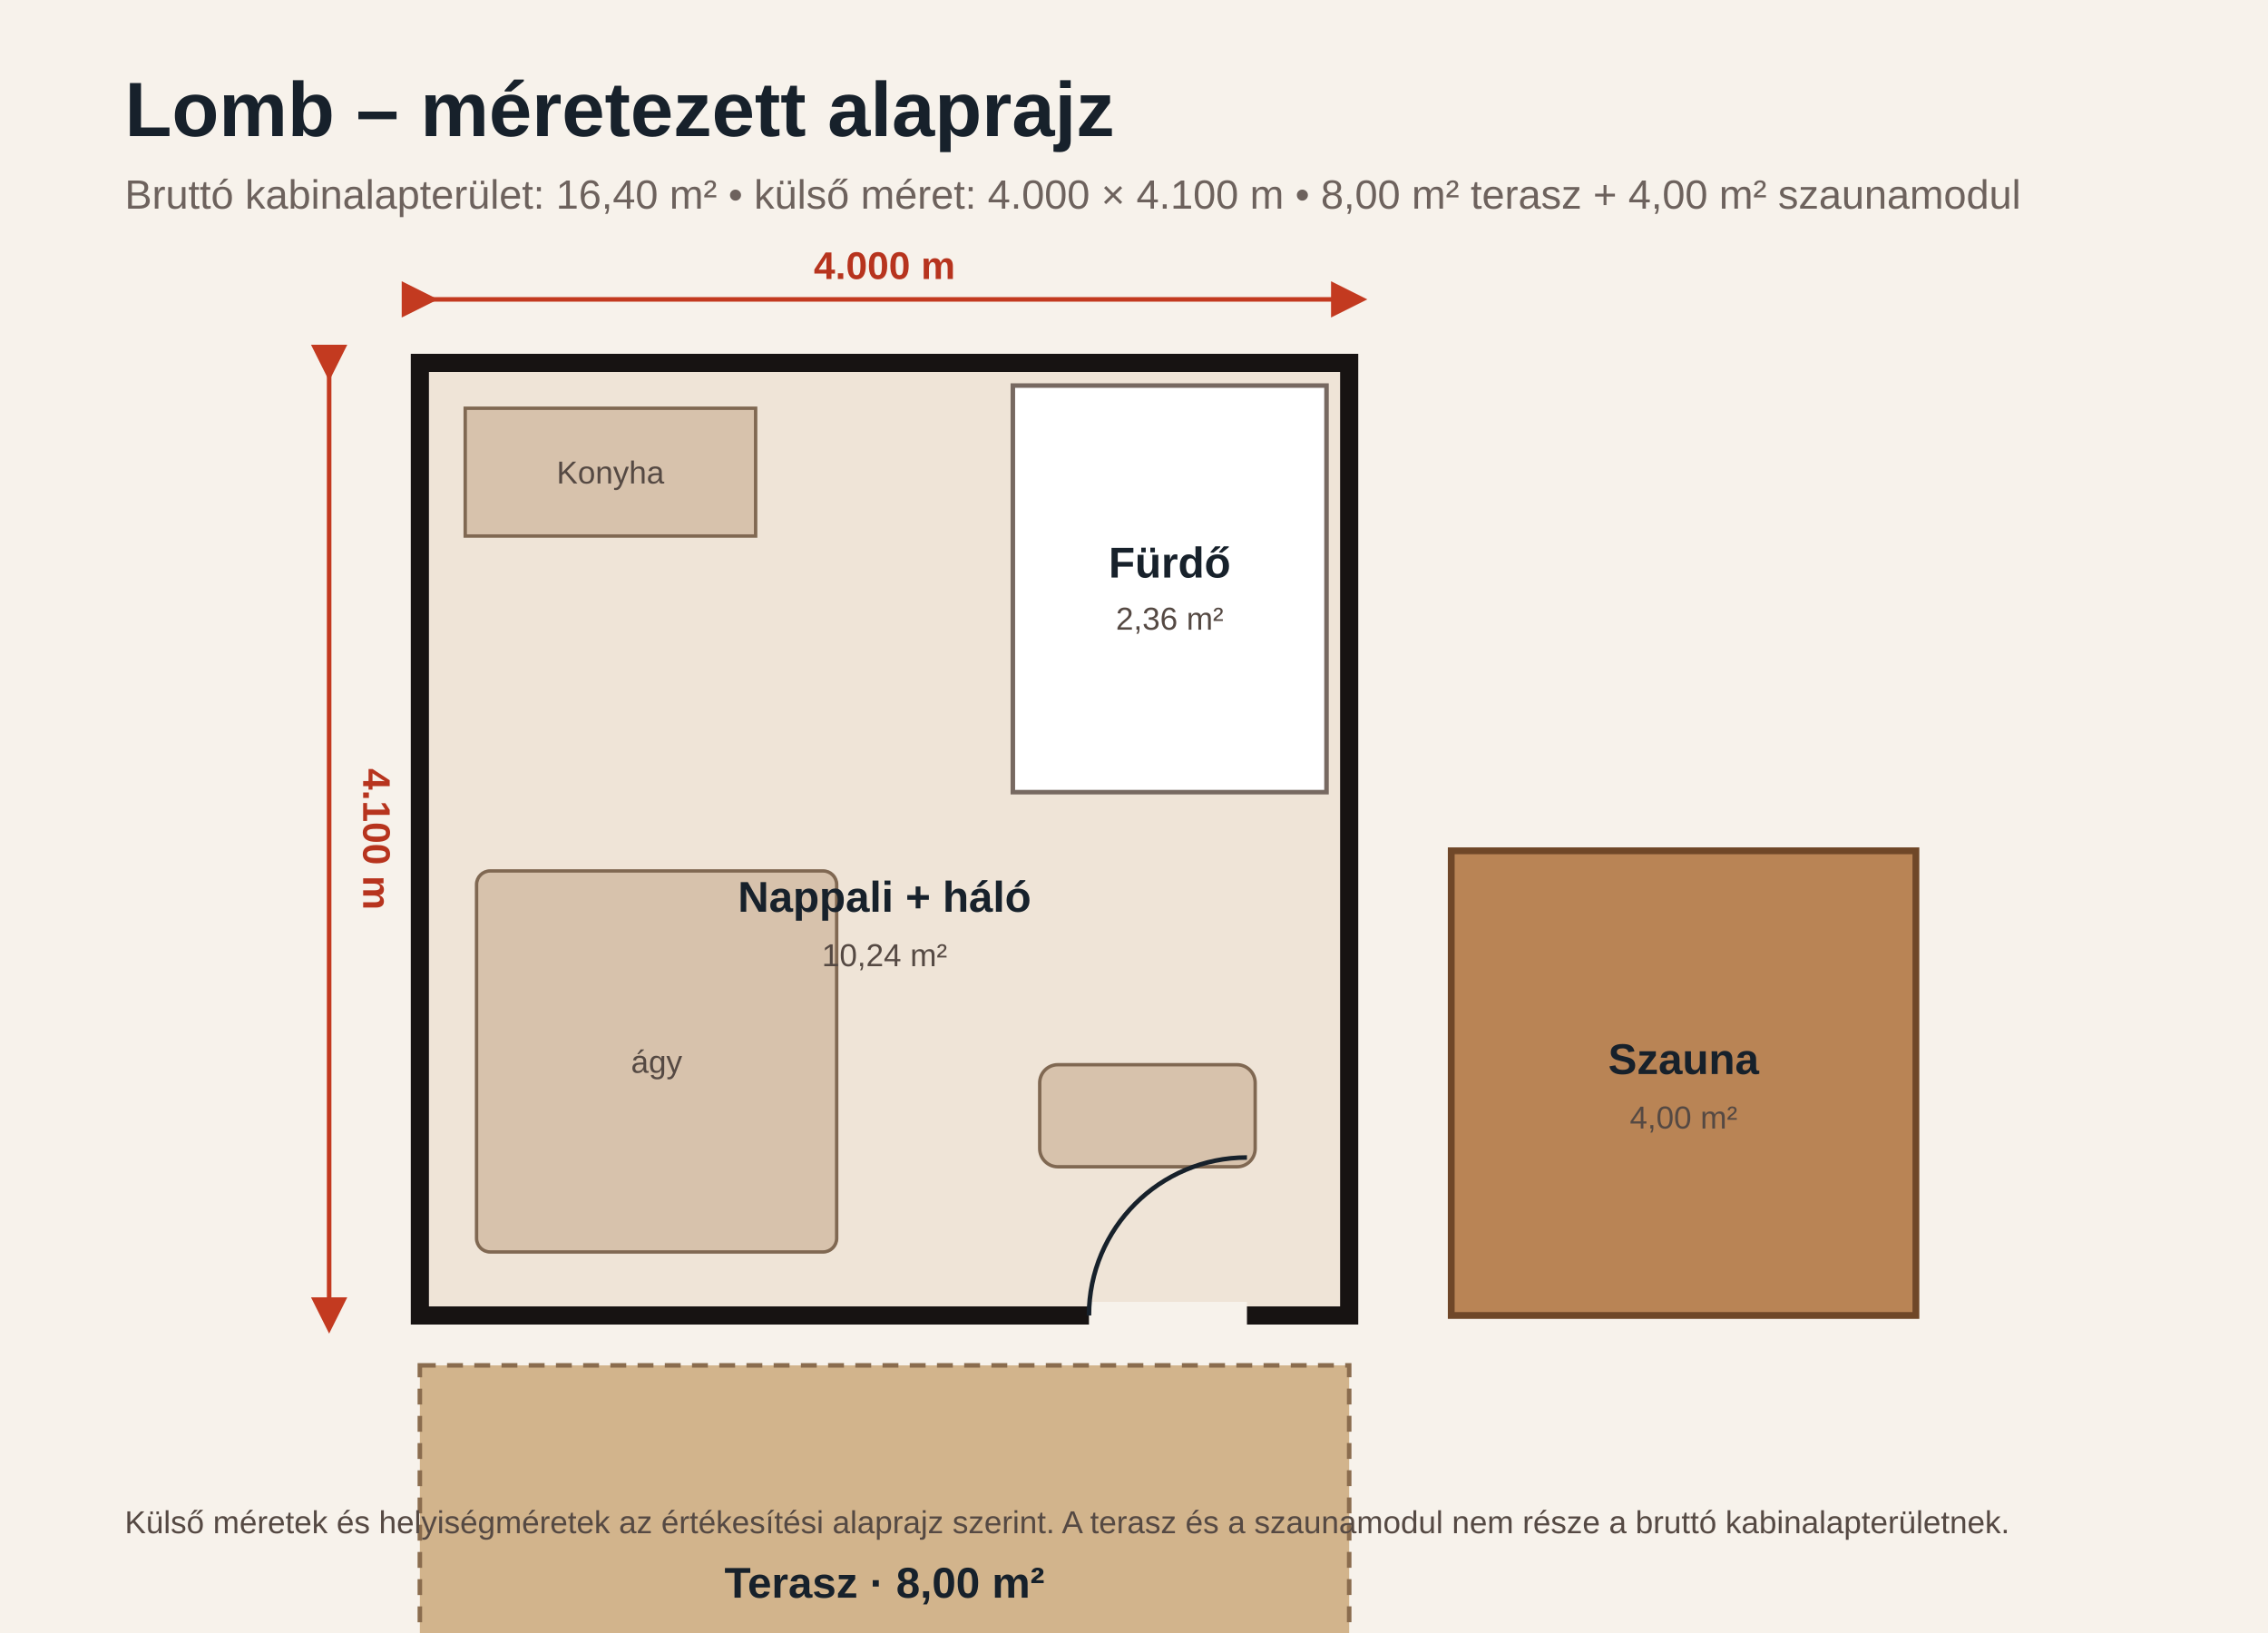
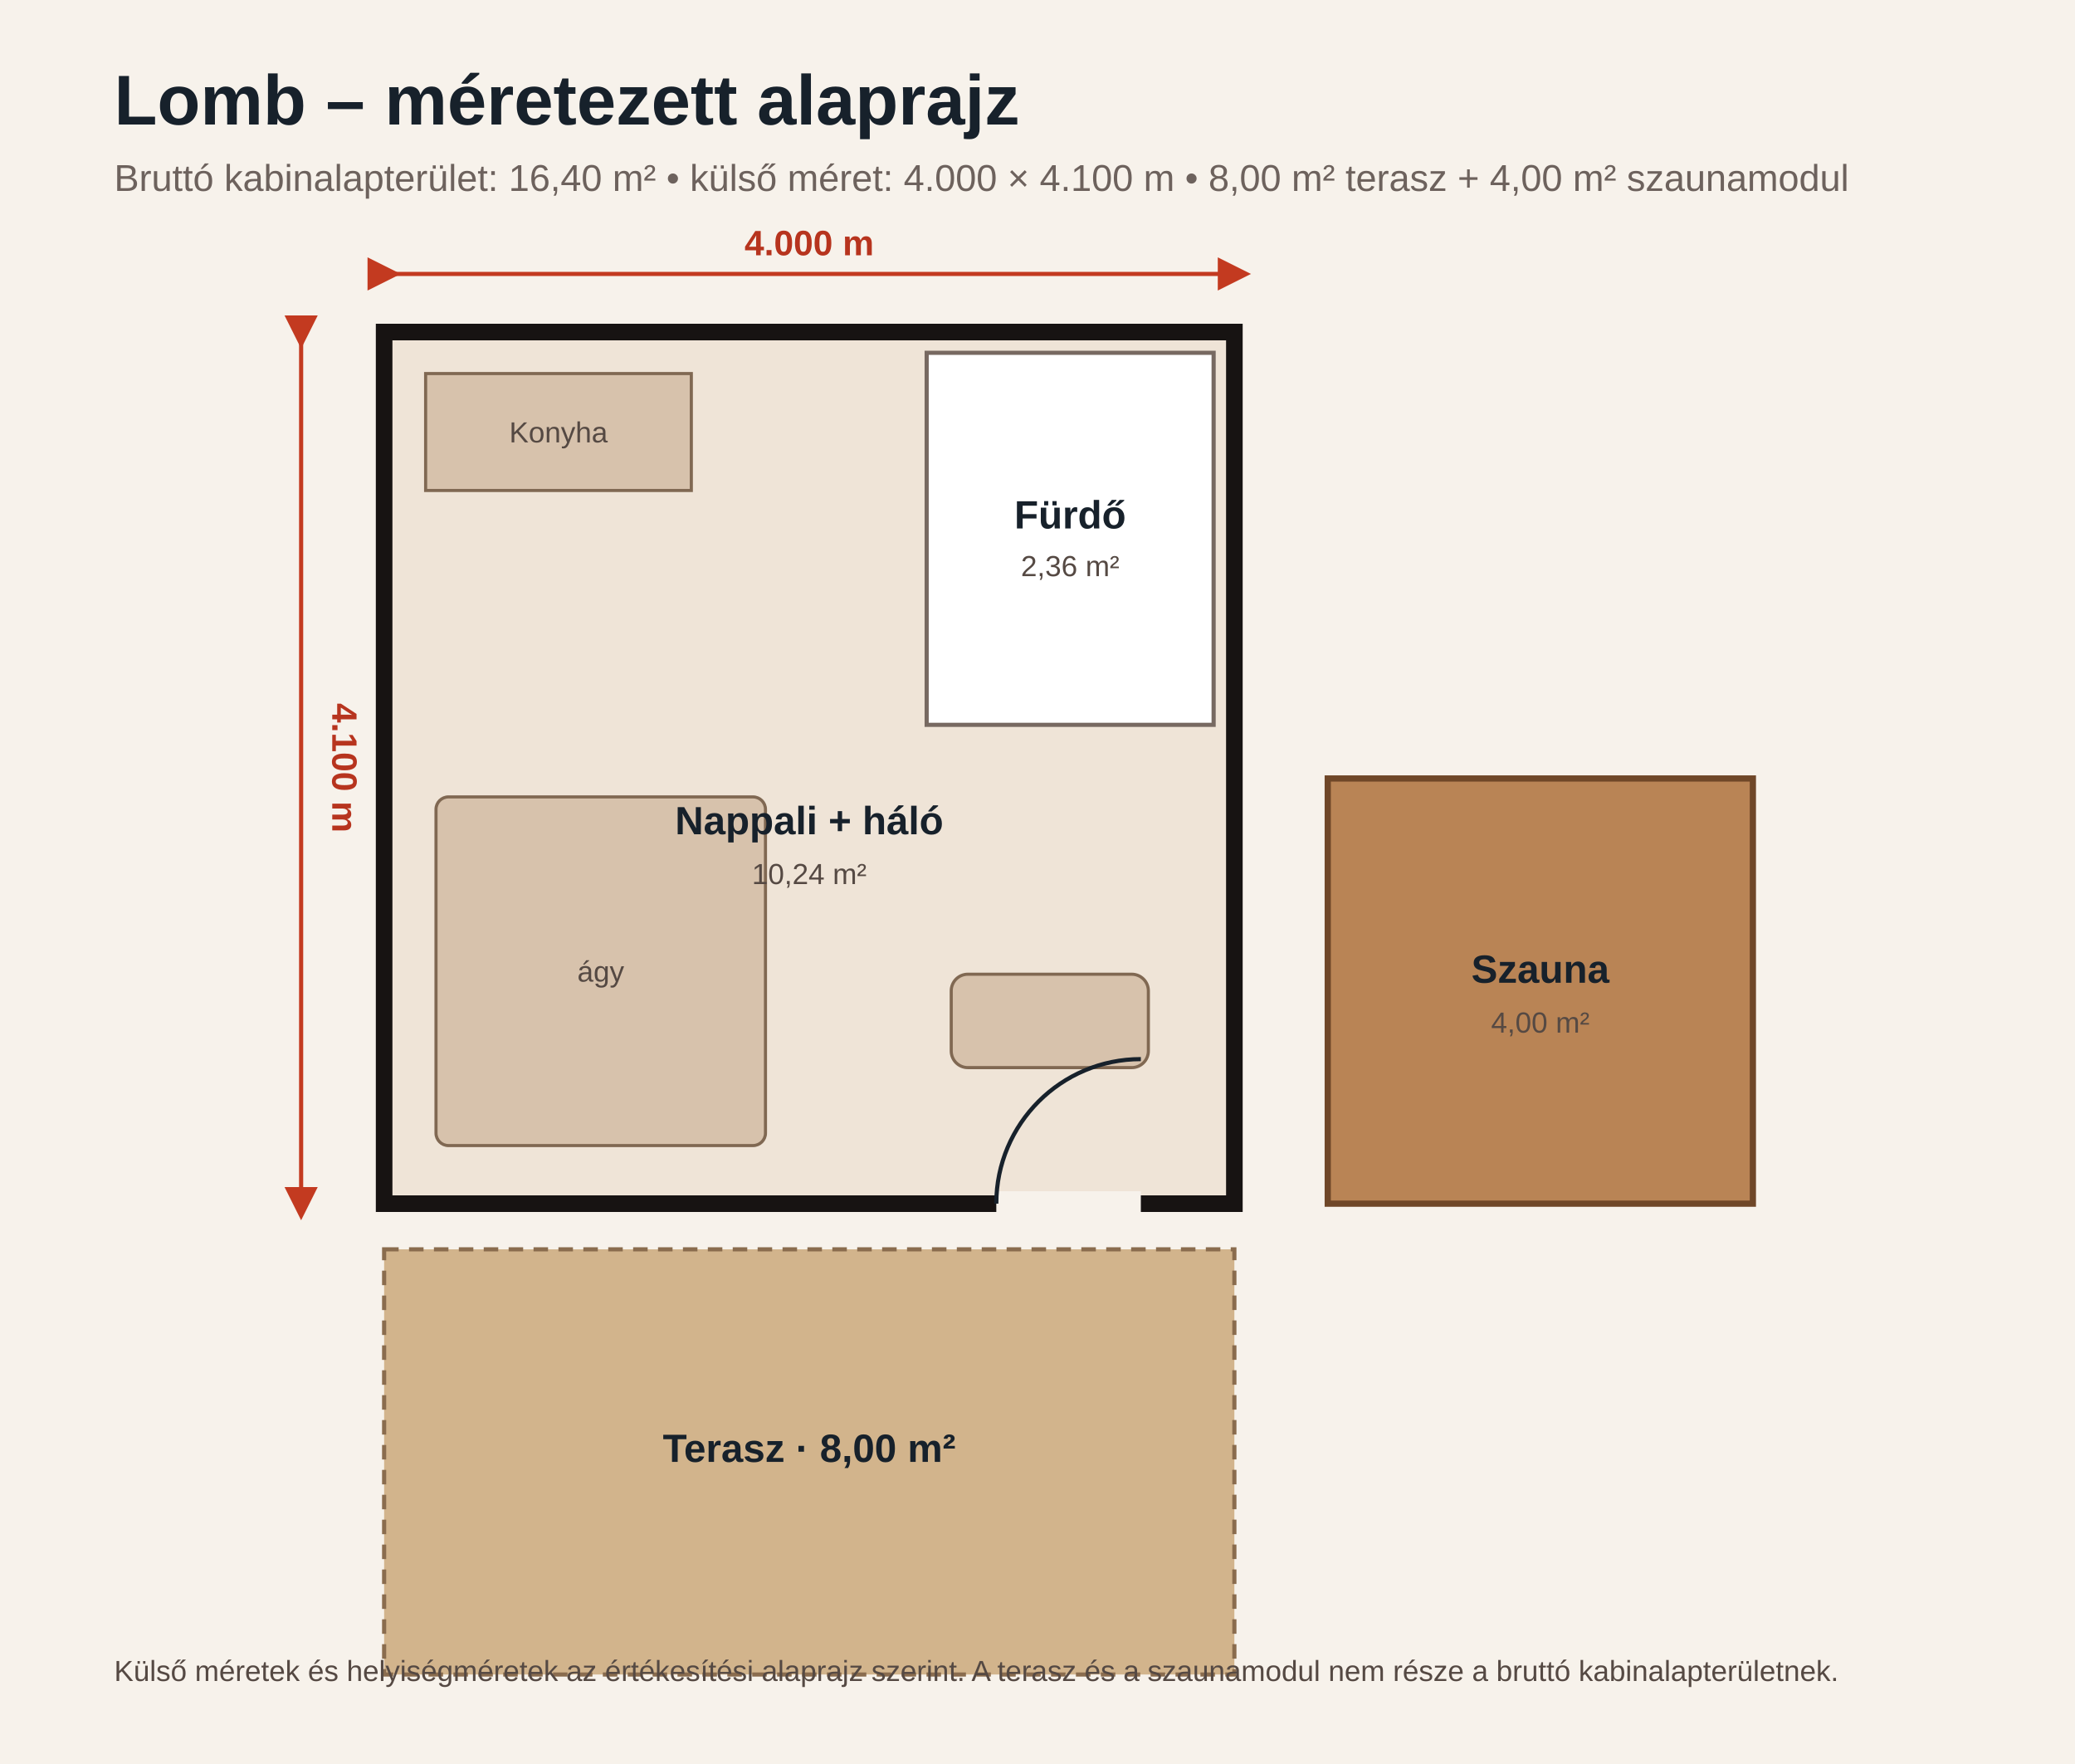
- <svg xmlns="http://www.w3.org/2000/svg" width="1000" height="720" viewBox="0 0 1000 720">
+ <svg xmlns="http://www.w3.org/2000/svg" width="1000" height="850" viewBox="0 0 1000 850">
  <style>
text{font-family:Arial,Helvetica,sans-serif;fill:#17212b} .t{font-size:34px;font-weight:800} .s{font-size:18px;fill:#6d625d}
.wall{fill:#efe4d7;stroke:#171312;stroke-width:8} .room{fill:#fff;stroke:#776961;stroke-width:2}
.dim{stroke:#c33a20;stroke-width:2;marker-start:url(#a);marker-end:url(#a)} .dtext{font-size:17px;font-weight:700;fill:#b7341e}
.label{font-size:19px;font-weight:800} .small{font-size:14px;fill:#554943} .furn{fill:#d7c2ac;stroke:#806852;stroke-width:1.5}
.terrace{fill:#d2b48c;stroke:#8a6c4e;stroke-width:2;stroke-dasharray:7 5} .sauna{fill:#b98455;stroke:#6f4728;stroke-width:3}
</style>
  <defs>
    <marker id="a" markerWidth="8" markerHeight="8" refX="4" refY="4" orient="auto">
      <path d="M8 4L0 0L0 8Z" fill="#c33a20" />
    </marker>
  </defs>
-   <rect width="1000" height="720" fill="#f7f2eb" />
+   <rect width="1000" height="850" fill="#f7f2eb" />
  <text x="55" y="60" class="t">Lomb – méretezett alaprajz</text>
  <text x="55" y="92" class="s">Bruttó kabinalapterület: 16,40 m² • külső méret: 4.000 × 4.100 m • 8,00 m² terasz + 4,00 m² szaunamodul</text>
  <rect x="185.122" y="160.0" width="409.756" height="420.0" class="wall" />
  <rect x="446.585" y="170.0" width="138.293" height="179.268" class="room" />
  <text x="515.732" y="254.634" text-anchor="middle" class="label">Fürdő</text>
  <text x="515.732" y="277.634" text-anchor="middle" class="small">2,36 m²</text>
  <rect x="205.122" y="180.0" width="128.049" height="56.341" class="furn" />
  <text x="269.146" y="213.171" text-anchor="middle" class="small">Konyha</text>
  <rect x="210.122" y="384.0" width="158.78" height="168.0" rx="6" class="furn" />
  <text x="289.512" y="473.0" text-anchor="middle" class="small">ágy</text>
  <rect x="458.427" y="469.44" width="95" height="45" rx="8" class="furn" />
  <text x="390.0" y="402.0" text-anchor="middle" class="label">Nappali + háló</text>
  <text x="390.0" y="426.0" text-anchor="middle" class="small">10,24 m²</text>
  <line x1="480.146" y1="580.0" x2="549.805" y2="580.0" stroke="#f7f2eb" stroke-width="12" />
  <path d="M480.146,580.0 A69.659,69.659 0 0 1 549.805,510.341" fill="none" stroke="#17212b" stroke-width="2" />
  <rect x="185.122" y="602.0" width="409.756" height="204.878" class="terrace" />
  <text x="390.0" y="704.439" text-anchor="middle" class="label">Terasz · 8,00 m²</text>
  <rect x="639.878" y="375.122" width="204.878" height="204.878" class="sauna" />
  <text x="742.317" y="473.561" text-anchor="middle" class="label">Szauna</text>
  <text x="742.317" y="497.561" text-anchor="middle" class="small">4,00 m²</text>
  <line x1="185.122" y1="132.0" x2="594.878" y2="132.0" class="dim" />
  <text x="390.0" y="123.0" text-anchor="middle" class="dtext">4.000 m</text>
  <line x1="145.122" y1="160.0" x2="145.122" y2="580.0" class="dim" />
  <text x="160.122" y="370.0" transform="rotate(90 160.122 370.0)" text-anchor="middle" class="dtext">4.100 m</text>
-   <text x="55" y="676" class="small">Külső méretek és helyiségméretek az értékesítési alaprajz szerint. A terasz és a szaunamodul nem része a bruttó kabinalapterületnek.</text>
+   <text x="55" y="810" class="small">Külső méretek és helyiségméretek az értékesítési alaprajz szerint. A terasz és a szaunamodul nem része a bruttó kabinalapterületnek.</text>
</svg>
